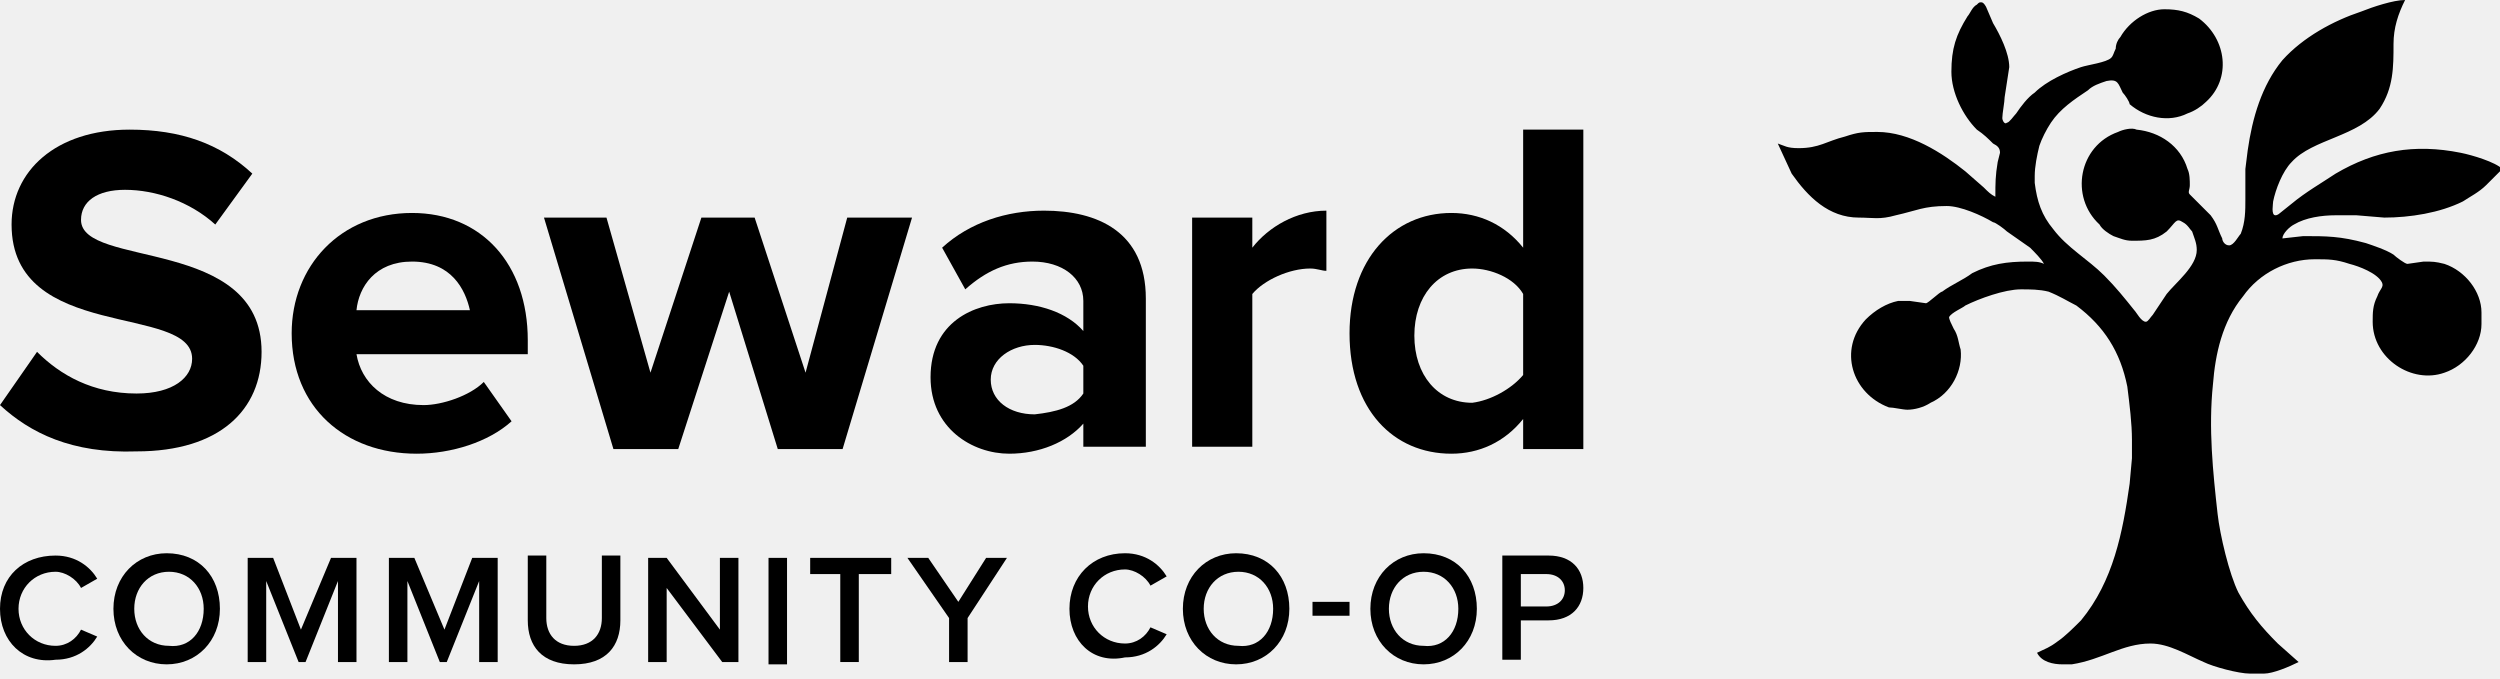
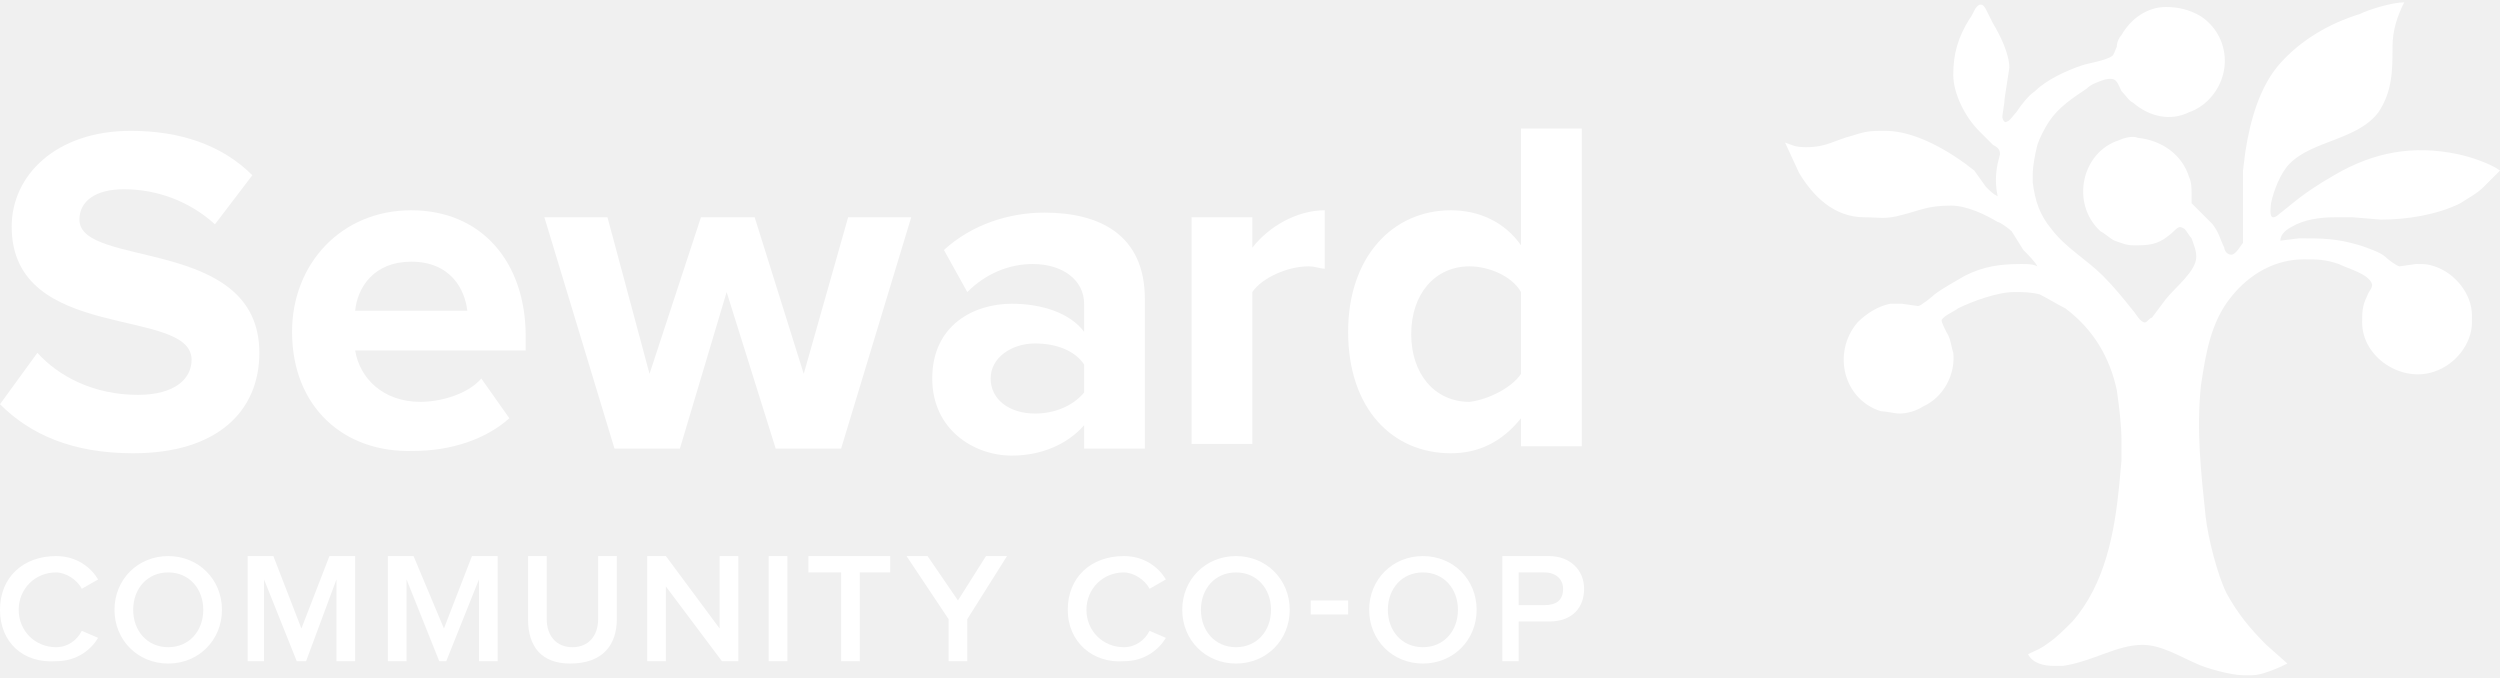
- <svg xmlns="http://www.w3.org/2000/svg" version="1.1" id="Layer_1" x="0px" y="0px" viewBox="0 0 108 29.3" enable-background="new 0 0 108 29.3" xml:space="preserve">
+ <svg xmlns="http://www.w3.org/2000/svg" version="1.1" id="Layer_1" x="0px" y="0px" viewBox="0 0 107 29" enable-background="new 0 0 107 29" xml:space="preserve">
  <g>
-     <path d="M86.3,7l0.1-0.4c0-0.2-0.1-0.3-0.3-0.4c-0.2-0.2-0.4-0.4-0.7-0.6C84.8,5,84.3,4,84.3,3.1c0-1,0.2-1.6,0.7-2.4   c0.1-0.1,0.2-0.4,0.4-0.5c0.1-0.1,0.1-0.1,0.2-0.1c0.1,0,0.2,0.2,0.2,0.2L86.1,1c0.3,0.5,0.7,1.3,0.7,1.9l-0.2,1.3   c0,0.2-0.1,0.7-0.1,0.9c0,0.1,0.1,0.3,0.2,0.2c0.1,0,0.3-0.3,0.4-0.4c0.2-0.3,0.5-0.7,0.8-0.9c0.5-0.5,1.4-0.9,2-1.1   c0.3-0.1,1.1-0.2,1.3-0.4c0.1-0.1,0.1-0.2,0.2-0.4c0-0.2,0.1-0.4,0.2-0.5c0.4-0.7,1.2-1.2,1.9-1.2c0.6,0,1,0.1,1.5,0.4   c1.2,0.9,1.4,2.6,0.3,3.6c-0.2,0.2-0.5,0.4-0.8,0.5c-0.8,0.4-1.8,0.2-2.5-0.4C92,4.4,91.8,4.1,91.7,4c-0.2-0.4-0.2-0.6-0.7-0.5   c-0.3,0.1-0.6,0.2-0.8,0.4c-0.6,0.4-1.2,0.8-1.6,1.4c-0.2,0.3-0.4,0.7-0.5,1c-0.1,0.4-0.2,0.9-0.2,1.3l0,0.3c0.1,0.8,0.3,1.4,0.8,2   c0.6,0.8,1.5,1.3,2.2,2c0.5,0.5,0.9,1,1.3,1.5c0.1,0.1,0.3,0.5,0.5,0.5c0.1,0,0.2-0.2,0.3-0.3l0.6-0.9c0.4-0.5,1.3-1.2,1.3-1.9   c0-0.3-0.1-0.5-0.2-0.8c-0.1-0.1-0.2-0.3-0.4-0.4c-0.3-0.2-0.3,0-0.7,0.4c-0.5,0.4-0.9,0.4-1.5,0.4c-0.3,0-0.5-0.1-0.8-0.2   c-0.2-0.1-0.5-0.3-0.6-0.5c-1.3-1.2-0.9-3.4,0.8-4c0.2-0.1,0.6-0.2,0.8-0.1c1,0.1,1.9,0.7,2.2,1.7c0.1,0.2,0.1,0.5,0.1,0.7   c0,0.2-0.1,0.3,0,0.4c0.1,0.1,0.3,0.3,0.4,0.4c0.2,0.2,0.3,0.3,0.5,0.5c0.3,0.4,0.3,0.6,0.5,1c0,0.1,0.1,0.3,0.3,0.3   c0.2,0,0.4-0.4,0.5-0.5c0.2-0.5,0.2-1,0.2-1.5l0-0.5l0-0.4V7.3l0.1-0.8c0.2-1.4,0.6-2.8,1.5-3.9c0.9-1,2.2-1.7,3.4-2.1   c0.5-0.2,1.4-0.5,1.9-0.5c-0.3,0.6-0.5,1.2-0.5,1.9c0,1,0,1.9-0.6,2.8c-0.9,1.2-2.9,1.3-3.8,2.3c-0.4,0.4-0.7,1.2-0.8,1.7   c0,0.1-0.1,0.6,0.1,0.6c0.1,0,0.2-0.1,0.2-0.1l0.5-0.4c0.6-0.5,1.3-0.9,1.9-1.3c1.7-1,3.4-1.3,5.4-0.9c0.5,0.1,1.5,0.4,1.8,0.7   l-0.7,0.7c-0.3,0.3-0.7,0.5-1,0.7c-1,0.5-2.3,0.7-3.4,0.7l-1.2-0.1l-0.9,0c-0.6,0-1.3,0.1-1.8,0.4c-0.2,0.1-0.5,0.4-0.5,0.6   l0.9-0.1c1,0,1.6,0,2.7,0.3c0.3,0.1,0.9,0.3,1.2,0.5c0.1,0.1,0.5,0.4,0.6,0.4l0.7-0.1c0.4,0,0.5,0,0.9,0.1c0.9,0.3,1.6,1.2,1.6,2.1   V14c0,0.9-0.7,1.8-1.6,2.1c-1.4,0.5-3.1-0.6-3.1-2.2c0-0.4,0-0.7,0.2-1.1c0.1-0.3,0.3-0.4,0.2-0.6c-0.2-0.4-1-0.7-1.4-0.8   c-0.6-0.2-0.9-0.2-1.5-0.2c-1.2,0-2.4,0.6-3.1,1.6c-0.9,1.1-1.2,2.5-1.3,3.8c-0.2,1.9,0,3.8,0.2,5.6c0.1,0.9,0.5,2.6,0.9,3.4   c0.5,0.9,1,1.5,1.7,2.2l0.9,0.8c-0.4,0.2-1.1,0.5-1.5,0.5h-0.6c-0.5,0-1.6-0.3-2-0.5c-0.7-0.3-1.5-0.8-2.3-0.8   c-1.2,0-2.1,0.7-3.4,0.9c-0.2,0-0.2,0-0.4,0c-0.4,0-0.9-0.1-1.1-0.5c0.4-0.2,0.5-0.2,0.9-0.5c0.3-0.2,0.7-0.6,1-0.9   c1.4-1.7,1.8-3.8,2.1-5.9l0.1-1.1v-0.3l0-0.5c0-0.7-0.1-1.5-0.2-2.3c-0.3-1.5-1-2.6-2.2-3.5c-0.4-0.2-0.7-0.4-1.2-0.6   c-0.4-0.1-0.8-0.1-1.2-0.1c-0.7,0-1.8,0.4-2.4,0.7c-0.1,0.1-0.6,0.3-0.7,0.5c0,0.1,0.1,0.3,0.2,0.5c0.2,0.3,0.2,0.6,0.3,0.9   c0.1,0.9-0.4,1.9-1.3,2.3c-0.3,0.2-0.7,0.3-1,0.3c-0.2,0-0.6-0.1-0.8-0.1c-1.6-0.6-2.2-2.5-1-3.8c0.4-0.4,0.9-0.7,1.4-0.8h0.5   l0.7,0.1c0.1,0,0.6-0.5,0.7-0.5c0.4-0.3,0.9-0.5,1.3-0.8c0.8-0.4,1.5-0.5,2.4-0.5c0.3,0,0.5,0,0.7,0.1c-0.1-0.2-0.4-0.5-0.6-0.7   L86.7,10c-0.1-0.1-0.5-0.4-0.6-0.4c-0.5-0.3-1.4-0.7-2-0.7c-1,0-1.3,0.2-2.2,0.4c-0.7,0.2-1,0.1-1.6,0.1c-1.3,0-2.2-0.9-2.9-1.9   l-0.6-1.3c0.3,0.1,0.4,0.2,0.9,0.2c0.9,0,1.2-0.3,2-0.5c0.6-0.2,0.8-0.2,1.4-0.2c1.4,0,2.8,0.9,3.8,1.7l0.8,0.7   c0.2,0.2,0.3,0.3,0.5,0.4C86.2,7.9,86.2,7.6,86.3,7" />
-     <path d="M0,17.5l1.6-2.3c1,1,2.4,1.8,4.3,1.8c1.6,0,2.4-0.7,2.4-1.5c0-2.4-7.8-0.7-7.8-5.8c0-2.3,1.9-4.1,5.1-4.1   c2.2,0,3.9,0.6,5.3,1.9L9.3,9.7c-1.1-1-2.6-1.5-3.9-1.5c-1.2,0-1.9,0.5-1.9,1.3c0,2.1,7.8,0.7,7.8,5.7c0,2.5-1.8,4.3-5.4,4.3   C3.1,19.6,1.3,18.7,0,17.5" />
-     <path d="M17.8,11.3c-1.6,0-2.3,1.1-2.4,2.1h4.9C20.1,12.5,19.5,11.3,17.8,11.3 M12.6,14.4c0-2.9,2.1-5.2,5.2-5.2c3,0,5,2.2,5,5.5   v0.6h-7.4c0.2,1.2,1.2,2.2,2.9,2.2c0.8,0,2-0.4,2.6-1l1.2,1.7c-1,0.9-2.6,1.4-4.1,1.4C14.9,19.6,12.6,17.6,12.6,14.4" />
-     <polygon points="33.6,19.4 31.5,12.6 29.3,19.4 26.5,19.4 23.5,9.4 26.2,9.4 28.1,16.1 30.3,9.4 32.6,9.4 34.8,16.1 36.6,9.4    39.4,9.4 36.4,19.4  " />
-     <path d="M46.8,17v-1.2c-0.4-0.6-1.3-0.9-2.1-0.9c-1,0-1.9,0.6-1.9,1.5c0,0.9,0.8,1.5,1.9,1.5C45.6,17.8,46.4,17.6,46.8,17    M46.8,19.4v-1.1c-0.7,0.8-1.9,1.3-3.2,1.3c-1.6,0-3.4-1.1-3.4-3.3c0-2.4,1.9-3.2,3.4-3.2c1.3,0,2.5,0.4,3.2,1.2v-1.3   c0-1-0.9-1.7-2.2-1.7c-1.1,0-2,0.4-2.9,1.2l-1-1.8c1.2-1.1,2.8-1.6,4.4-1.6c2.3,0,4.4,0.9,4.4,3.8v6.4H46.8z" />
-     <path d="M51.5,19.4v-10h2.6v1.3c0.7-0.9,1.9-1.6,3.2-1.6v2.6c-0.2,0-0.4-0.1-0.7-0.1c-0.9,0-2,0.5-2.5,1.1v6.6H51.5z" />
-     <path d="M65.8,16.2v-3.5c-0.4-0.7-1.4-1.1-2.2-1.1c-1.5,0-2.5,1.2-2.5,2.9c0,1.7,1,2.9,2.5,2.9C64.4,17.3,65.3,16.8,65.8,16.2    M65.8,19.4v-1.3c-0.8,1-1.9,1.5-3.1,1.5c-2.5,0-4.4-1.9-4.4-5.2c0-3.2,1.9-5.2,4.4-5.2c1.2,0,2.3,0.5,3.1,1.5V5.6h2.6v13.8H65.8z" />
-     <path d="M0,26.3C0,24.9,1,24,2.4,24c0.9,0,1.5,0.5,1.8,1l-0.7,0.4c-0.2-0.4-0.7-0.7-1.1-0.7c-0.9,0-1.6,0.7-1.6,1.6   c0,0.9,0.7,1.6,1.6,1.6c0.5,0,0.9-0.3,1.1-0.7l0.7,0.3c-0.3,0.5-0.9,1-1.8,1C1,28.7,0,27.7,0,26.3" />
-     <path d="M8.8,26.3c0-0.9-0.6-1.6-1.5-1.6c-0.9,0-1.5,0.7-1.5,1.6c0,0.9,0.6,1.6,1.5,1.6C8.2,28,8.8,27.3,8.8,26.3 M4.9,26.3   c0-1.4,1-2.4,2.3-2.4c1.4,0,2.3,1,2.3,2.4c0,1.4-1,2.4-2.3,2.4C5.9,28.7,4.9,27.7,4.9,26.3" />
-     <polygon points="14.3,24.1 13,27.2 11.8,24.1 10.7,24.1 10.7,28.6 11.5,28.6 11.5,25.1 12.9,28.6 13.2,28.6 14.6,25.1 14.6,28.6    15.4,28.6 15.4,24.1  " />
-     <polygon points="20.4,24.1 19.2,27.2 17.9,24.1 16.8,24.1 16.8,28.6 17.6,28.6 17.6,25.1 19,28.6 19.3,28.6 20.7,25.1 20.7,28.6    21.5,28.6 21.5,24.1  " />
-     <path d="M22.8,26.8v-2.8h0.8v2.7c0,0.7,0.4,1.2,1.2,1.2c0.8,0,1.2-0.5,1.2-1.2v-2.7h0.8v2.8c0,1.1-0.6,1.9-2,1.9   C23.4,28.7,22.8,27.9,22.8,26.8" />
-     <polygon points="31.1,24.1 31.1,27.2 28.8,24.1 28,24.1 28,28.6 28.8,28.6 28.8,25.4 31.2,28.6 31.9,28.6 31.9,24.1  " />
-     <rect x="33.2" y="24.1" width="0.8" height="4.6" />
-     <polygon points="35,24.1 35,24.8 36.3,24.8 36.3,28.6 37.1,28.6 37.1,24.8 38.5,24.8 38.5,24.1  " />
-     <polygon points="42.6,24.1 41.4,26 40.1,24.1 39.2,24.1 41,26.7 41,28.6 41.8,28.6 41.8,26.7 43.5,24.1  " />
-     <path d="M46.2,26.3c0-1.4,1-2.4,2.4-2.4c0.9,0,1.5,0.5,1.8,1l-0.7,0.4c-0.2-0.4-0.7-0.7-1.1-0.7c-0.9,0-1.6,0.7-1.6,1.6   c0,0.9,0.7,1.6,1.6,1.6c0.5,0,0.9-0.3,1.1-0.7l0.7,0.3c-0.3,0.5-0.9,1-1.8,1C47.2,28.7,46.2,27.7,46.2,26.3" />
-     <path d="M55,26.3c0-0.9-0.6-1.6-1.5-1.6c-0.9,0-1.5,0.7-1.5,1.6c0,0.9,0.6,1.6,1.5,1.6C54.4,28,55,27.3,55,26.3 M51.1,26.3   c0-1.4,1-2.4,2.3-2.4c1.4,0,2.3,1,2.3,2.4c0,1.4-1,2.4-2.3,2.4C52.1,28.7,51.1,27.7,51.1,26.3" />
-     <rect x="56.7" y="26" width="1.6" height="0.6" />
-     <path d="M63,26.3c0-0.9-0.6-1.6-1.5-1.6c-0.9,0-1.5,0.7-1.5,1.6c0,0.9,0.6,1.6,1.5,1.6C62.4,28,63,27.3,63,26.3 M59.2,26.3   c0-1.4,1-2.4,2.3-2.4c1.4,0,2.3,1,2.3,2.4c0,1.4-1,2.4-2.3,2.4C60.2,28.7,59.2,27.7,59.2,26.3" />
-     <path d="M67.6,25.5c0-0.4-0.3-0.7-0.8-0.7h-1.1v1.4h1.1C67.3,26.2,67.6,25.9,67.6,25.5 M64.9,28.6v-4.6h2c1,0,1.5,0.6,1.5,1.4   c0,0.8-0.5,1.4-1.5,1.4h-1.2v1.7H64.9z" />
+     <path fill="#FFFFFF" d="M85.5,7l0.1-0.4c0-0.2-0.1-0.3-0.3-0.4c-0.2-0.2-0.4-0.4-0.6-0.6c-0.6-0.6-1.1-1.6-1.1-2.4   c0-0.9,0.2-1.6,0.7-2.4c0.1-0.1,0.2-0.4,0.3-0.5c0.1-0.1,0.1-0.1,0.2-0.1c0.1,0,0.2,0.2,0.2,0.2L85.3,1c0.3,0.5,0.7,1.3,0.7,1.9   l-0.2,1.3c0,0.2-0.1,0.7-0.1,0.8c0,0.1,0.1,0.3,0.2,0.2c0.1,0,0.3-0.3,0.4-0.4c0.2-0.3,0.5-0.7,0.8-0.9c0.5-0.5,1.4-0.9,2-1.1   c0.3-0.1,1-0.2,1.3-0.4c0.1-0.1,0.1-0.2,0.2-0.4c0-0.2,0.1-0.4,0.2-0.5c0.4-0.7,1.1-1.2,1.9-1.2c0.5,0,1,0.1,1.5,0.4   c1.2,0.8,1.4,2.5,0.3,3.6c-0.2,0.2-0.5,0.4-0.8,0.5C92.9,5.2,92,5,91.3,4.4c-0.2-0.1-0.3-0.3-0.5-0.5c-0.2-0.4-0.2-0.6-0.7-0.5   c-0.3,0.1-0.6,0.2-0.8,0.4c-0.6,0.4-1.2,0.8-1.6,1.4c-0.2,0.3-0.4,0.7-0.5,1c-0.1,0.4-0.2,0.9-0.2,1.3l0,0.3c0.1,0.8,0.3,1.4,0.8,2   c0.6,0.8,1.5,1.3,2.2,2c0.5,0.5,0.9,1,1.3,1.5c0.1,0.1,0.3,0.5,0.5,0.5c0.1,0,0.2-0.2,0.3-0.2l0.6-0.8c0.4-0.5,1.3-1.2,1.3-1.8   c0-0.3-0.1-0.5-0.2-0.8c-0.1-0.1-0.2-0.3-0.3-0.4c-0.3-0.2-0.3,0-0.7,0.3c-0.5,0.4-0.9,0.4-1.5,0.4c-0.3,0-0.5-0.1-0.8-0.2   c-0.2-0.1-0.4-0.3-0.6-0.4c-1.3-1.2-0.8-3.4,0.8-3.9c0.2-0.1,0.6-0.2,0.8-0.1c1,0.1,1.9,0.7,2.2,1.7c0.1,0.2,0.1,0.5,0.1,0.7   c0,0.2,0,0.3,0,0.4c0.1,0.1,0.3,0.3,0.4,0.4c0.2,0.2,0.3,0.3,0.5,0.5c0.3,0.4,0.3,0.6,0.5,1c0,0.1,0.1,0.3,0.3,0.3   c0.2,0,0.4-0.4,0.5-0.5C96,9.6,96,9.1,96,8.6l0-0.5l0-0.4V7.3l0.1-0.8c0.2-1.3,0.6-2.8,1.5-3.8c0.9-1,2.1-1.7,3.4-2.1   c0.4-0.2,1.4-0.5,1.9-0.5c-0.3,0.6-0.5,1.2-0.5,1.9c0,1,0,1.9-0.6,2.8c-0.9,1.2-2.8,1.2-3.8,2.2c-0.4,0.4-0.7,1.2-0.8,1.7   c0,0.1-0.1,0.6,0.1,0.6c0.1,0,0.2-0.1,0.2-0.1L98,8.8c0.6-0.5,1.2-0.9,1.9-1.3c1.7-1,3.4-1.3,5.3-0.9c0.5,0.1,1.4,0.4,1.8,0.7   L106.3,8c-0.3,0.3-0.7,0.5-1,0.7c-1,0.5-2.3,0.7-3.4,0.7l-1.2-0.1l-0.8,0c-0.6,0-1.3,0.1-1.8,0.4c-0.2,0.1-0.5,0.3-0.5,0.6l0.8-0.1   c1,0,1.6,0,2.6,0.3c0.3,0.1,0.9,0.3,1.1,0.5c0.1,0.1,0.5,0.4,0.6,0.4l0.7-0.1c0.4,0,0.5,0,0.8,0.1c0.9,0.3,1.6,1.2,1.6,2.1v0.3   c0,0.9-0.7,1.8-1.6,2.1c-1.4,0.5-3.1-0.6-3.1-2.1c0-0.4,0-0.7,0.2-1.1c0.1-0.3,0.3-0.4,0.2-0.6c-0.2-0.4-1-0.6-1.4-0.8   c-0.6-0.2-0.9-0.2-1.5-0.2c-1.2,0-2.3,0.6-3.1,1.6c-0.9,1.1-1.1,2.5-1.3,3.8c-0.2,1.9,0,3.7,0.2,5.6c0.1,0.9,0.5,2.5,0.9,3.3   c0.5,0.9,1,1.5,1.7,2.2l0.9,0.8c-0.4,0.2-1.1,0.5-1.5,0.5H96c-0.5,0-1.6-0.3-2-0.5c-0.7-0.3-1.5-0.8-2.3-0.8   c-1.1,0-2.1,0.7-3.4,0.9c-0.2,0-0.2,0-0.4,0c-0.4,0-0.9-0.1-1.1-0.5c0.4-0.2,0.5-0.2,0.9-0.5c0.3-0.2,0.7-0.6,1-0.9   c1.4-1.6,1.8-3.8,2-5.8l0.1-1.1v-0.3l0-0.5c0-0.7-0.1-1.5-0.2-2.2c-0.3-1.4-1-2.6-2.2-3.5c-0.4-0.2-0.7-0.4-1.1-0.6   c-0.4-0.1-0.7-0.1-1.1-0.1c-0.7,0-1.8,0.4-2.4,0.7c-0.1,0.1-0.6,0.3-0.7,0.5c0,0.1,0.1,0.3,0.2,0.5c0.2,0.3,0.2,0.6,0.3,0.9   c0.1,0.9-0.4,1.9-1.3,2.3c-0.3,0.2-0.7,0.3-1,0.3c-0.2,0-0.6-0.1-0.8-0.1c-1.6-0.5-2.1-2.5-1-3.8c0.4-0.4,0.9-0.7,1.4-0.8h0.5   l0.7,0.1c0.1,0,0.6-0.4,0.7-0.5c0.4-0.3,0.8-0.5,1.3-0.8c0.8-0.4,1.5-0.5,2.4-0.5c0.3,0,0.5,0,0.7,0.1c-0.1-0.2-0.4-0.5-0.6-0.7   l-0.5-0.8c-0.1-0.1-0.5-0.4-0.6-0.4c-0.5-0.3-1.3-0.7-2-0.7c-1,0-1.3,0.2-2.1,0.4c-0.7,0.2-1,0.1-1.6,0.1c-1.3,0-2.2-0.9-2.8-1.9   l-0.6-1.3c0.3,0.1,0.4,0.2,0.9,0.2c0.9,0,1.2-0.3,2-0.5c0.6-0.2,0.8-0.2,1.4-0.2c1.3,0,2.8,0.9,3.8,1.7L85,8   c0.2,0.2,0.3,0.3,0.5,0.4C85.4,7.9,85.4,7.5,85.5,7" />
+     <path fill="#FFFFFF" d="M0,17.3l1.6-2.2c0.9,1,2.4,1.8,4.3,1.8c1.6,0,2.3-0.7,2.3-1.5c0-2.3-7.7-0.7-7.7-5.7c0-2.2,1.9-4.1,5.1-4.1   c2.1,0,3.9,0.6,5.2,1.9L9.2,9.6c-1.1-1-2.5-1.5-3.9-1.5c-1.2,0-1.9,0.5-1.9,1.3c0,2.1,7.7,0.7,7.7,5.7c0,2.5-1.8,4.3-5.4,4.3   C3.1,19.4,1.3,18.6,0,17.3" />
+     <path fill="#FFFFFF" d="M17.6,11.2c-1.6,0-2.3,1.1-2.4,2.1H20C19.9,12.4,19.3,11.2,17.6,11.2 M12.5,14.2c0-2.9,2.1-5.2,5.1-5.2   c3,0,4.9,2.2,4.9,5.4v0.6h-7.3c0.2,1.2,1.2,2.2,2.8,2.2c0.8,0,2-0.3,2.6-1l1.2,1.7c-1,0.9-2.5,1.4-4.1,1.4   C14.7,19.4,12.5,17.4,12.5,14.2" />
+     <polygon fill="#FFFFFF" points="33.2,19.2 31.1,12.5 29.1,19.2 26.3,19.2 23.3,9.3 26,9.3 27.8,16 30,9.3 32.3,9.3 34.4,16    36.3,9.3 39,9.3 36,19.2  " />
+     <path fill="#FFFFFF" d="M46.4,16.8v-1.2c-0.4-0.6-1.2-0.9-2.1-0.9c-1,0-1.9,0.6-1.9,1.5c0,0.9,0.8,1.5,1.9,1.5   C45.1,17.7,45.9,17.4,46.4,16.8 M46.4,19.2v-1c-0.7,0.8-1.8,1.3-3.1,1.3c-1.6,0-3.4-1.1-3.4-3.3c0-2.3,1.8-3.2,3.4-3.2   c1.3,0,2.5,0.4,3.1,1.2v-1.2c0-1-0.9-1.7-2.2-1.7c-1,0-2,0.4-2.8,1.2l-1-1.8c1.2-1.1,2.8-1.6,4.3-1.6c2.3,0,4.3,0.9,4.3,3.7v6.4   H46.4z" />
+     <path fill="#FFFFFF" d="M51,19.2V9.3h2.6v1.3c0.7-0.9,1.9-1.6,3.1-1.6v2.5c-0.2,0-0.4-0.1-0.7-0.1c-0.9,0-2,0.5-2.4,1.1v6.5H51z" />
+     <path fill="#FFFFFF" d="M65.1,16v-3.5c-0.4-0.7-1.4-1.1-2.2-1.1c-1.5,0-2.5,1.2-2.5,2.9c0,1.7,1,2.9,2.5,2.9   C63.7,17.1,64.7,16.6,65.1,16 M65.1,19.2v-1.3c-0.8,1-1.8,1.5-3,1.5c-2.5,0-4.4-1.9-4.4-5.2c0-3.2,1.9-5.2,4.4-5.2   c1.2,0,2.3,0.5,3,1.5v-5h2.6v13.6H65.1z" />
+     <path fill="#FFFFFF" d="M0,26.1c0-1.4,1-2.3,2.4-2.3c0.9,0,1.5,0.5,1.8,1l-0.7,0.4c-0.2-0.4-0.7-0.7-1.1-0.7   c-0.9,0-1.6,0.7-1.6,1.6c0,0.9,0.7,1.6,1.6,1.6c0.5,0,0.9-0.3,1.1-0.7l0.7,0.3c-0.3,0.5-0.9,1-1.8,1C1,28.4,0,27.5,0,26.1" />
+     <path fill="#FFFFFF" d="M8.7,26.1c0-0.9-0.6-1.6-1.5-1.6c-0.9,0-1.5,0.7-1.5,1.6c0,0.9,0.6,1.6,1.5,1.6C8.1,27.7,8.7,27,8.7,26.1    M4.9,26.1c0-1.3,1-2.3,2.3-2.3c1.3,0,2.3,1,2.3,2.3c0,1.3-1,2.3-2.3,2.3C5.9,28.4,4.9,27.4,4.9,26.1" />
+     <polygon fill="#FFFFFF" points="14.1,23.8 12.9,26.9 11.7,23.8 10.6,23.8 10.6,28.3 11.3,28.3 11.3,24.8 12.7,28.3 13.1,28.3    14.4,24.8 14.4,28.3 15.2,28.3 15.2,23.8  " />
+     <polygon fill="#FFFFFF" points="20.2,23.8 19,26.9 17.7,23.8 16.6,23.8 16.6,28.3 17.4,28.3 17.4,24.8 18.8,28.3 19.1,28.3    20.5,24.8 20.5,28.3 21.3,28.3 21.3,23.8  " />
+     <path fill="#FFFFFF" d="M22.6,26.5v-2.7h0.8v2.7c0,0.7,0.4,1.2,1.1,1.2s1.1-0.5,1.1-1.2v-2.7h0.8v2.7c0,1.1-0.6,1.9-2,1.9   C23.2,28.4,22.6,27.7,22.6,26.5" />
+     <polygon fill="#FFFFFF" points="30.8,23.8 30.8,26.9 28.5,23.8 27.7,23.8 27.7,28.3 28.5,28.3 28.5,25.1 30.9,28.3 31.6,28.3    31.6,23.8  " />
+     <rect x="32.9" y="23.8" fill="#FFFFFF" width="0.8" height="4.5" />
+     <polygon fill="#FFFFFF" points="34.6,23.8 34.6,24.5 36,24.5 36,28.3 36.8,28.3 36.8,24.5 38.1,24.5 38.1,23.8  " />
+     <polygon fill="#FFFFFF" points="42.2,23.8 41,25.7 39.7,23.8 38.8,23.8 40.6,26.5 40.6,28.3 41.4,28.3 41.4,26.5 43.1,23.8  " />
+     <path fill="#FFFFFF" d="M45.7,26.1c0-1.4,1-2.3,2.4-2.3c0.9,0,1.5,0.5,1.8,1l-0.7,0.4c-0.2-0.4-0.7-0.7-1.1-0.7   c-0.9,0-1.6,0.7-1.6,1.6c0,0.9,0.7,1.6,1.6,1.6c0.5,0,0.9-0.3,1.1-0.7l0.7,0.3c-0.3,0.5-0.9,1-1.8,1C46.8,28.4,45.7,27.5,45.7,26.1   " />
+     <path fill="#FFFFFF" d="M54.4,26.1c0-0.9-0.6-1.6-1.5-1.6c-0.9,0-1.5,0.7-1.5,1.6c0,0.9,0.6,1.6,1.5,1.6   C53.8,27.7,54.4,27,54.4,26.1 M50.6,26.1c0-1.3,1-2.3,2.3-2.3c1.3,0,2.3,1,2.3,2.3c0,1.3-1,2.3-2.3,2.3   C51.6,28.4,50.6,27.4,50.6,26.1" />
+     <rect x="56.1" y="25.7" fill="#FFFFFF" width="1.6" height="0.6" />
+     <path fill="#FFFFFF" d="M62.4,26.1c0-0.9-0.6-1.6-1.5-1.6c-0.9,0-1.5,0.7-1.5,1.6c0,0.9,0.6,1.6,1.5,1.6   C61.8,27.7,62.4,27,62.4,26.1 M58.6,26.1c0-1.3,1-2.3,2.3-2.3c1.3,0,2.3,1,2.3,2.3c0,1.3-1,2.3-2.3,2.3   C59.6,28.4,58.6,27.4,58.6,26.1" />
+     <path fill="#FFFFFF" d="M66.9,25.2c0-0.4-0.3-0.7-0.8-0.7H65v1.4h1.1C66.6,25.9,66.9,25.7,66.9,25.2 M64.3,28.3v-4.5h2   c0.9,0,1.5,0.6,1.5,1.4c0,0.8-0.5,1.4-1.5,1.4H65v1.7H64.3z" />
  </g>
</svg>
